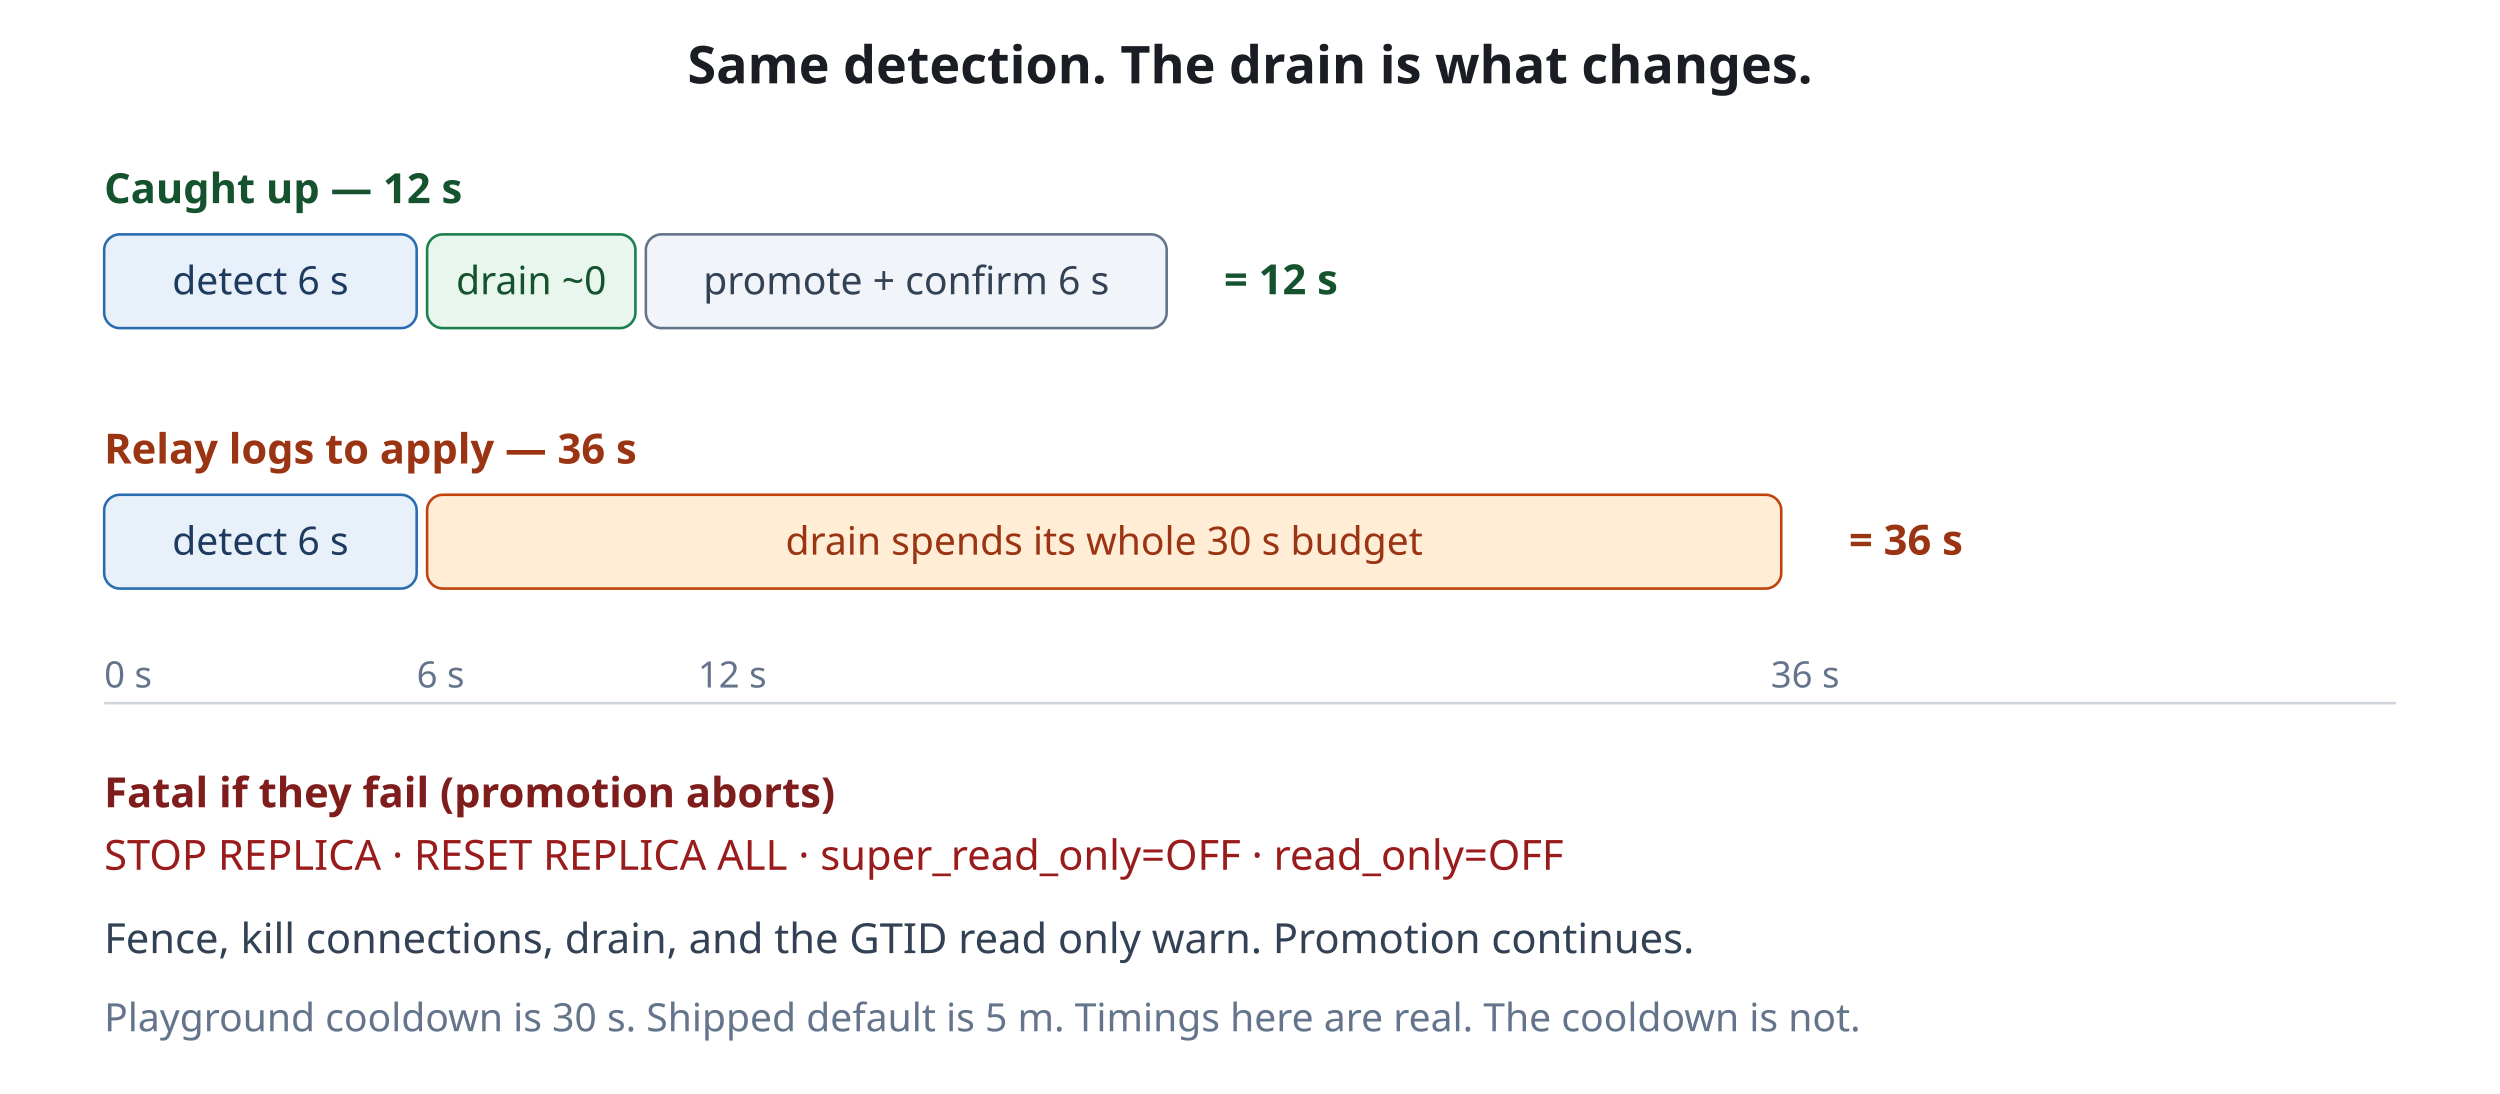
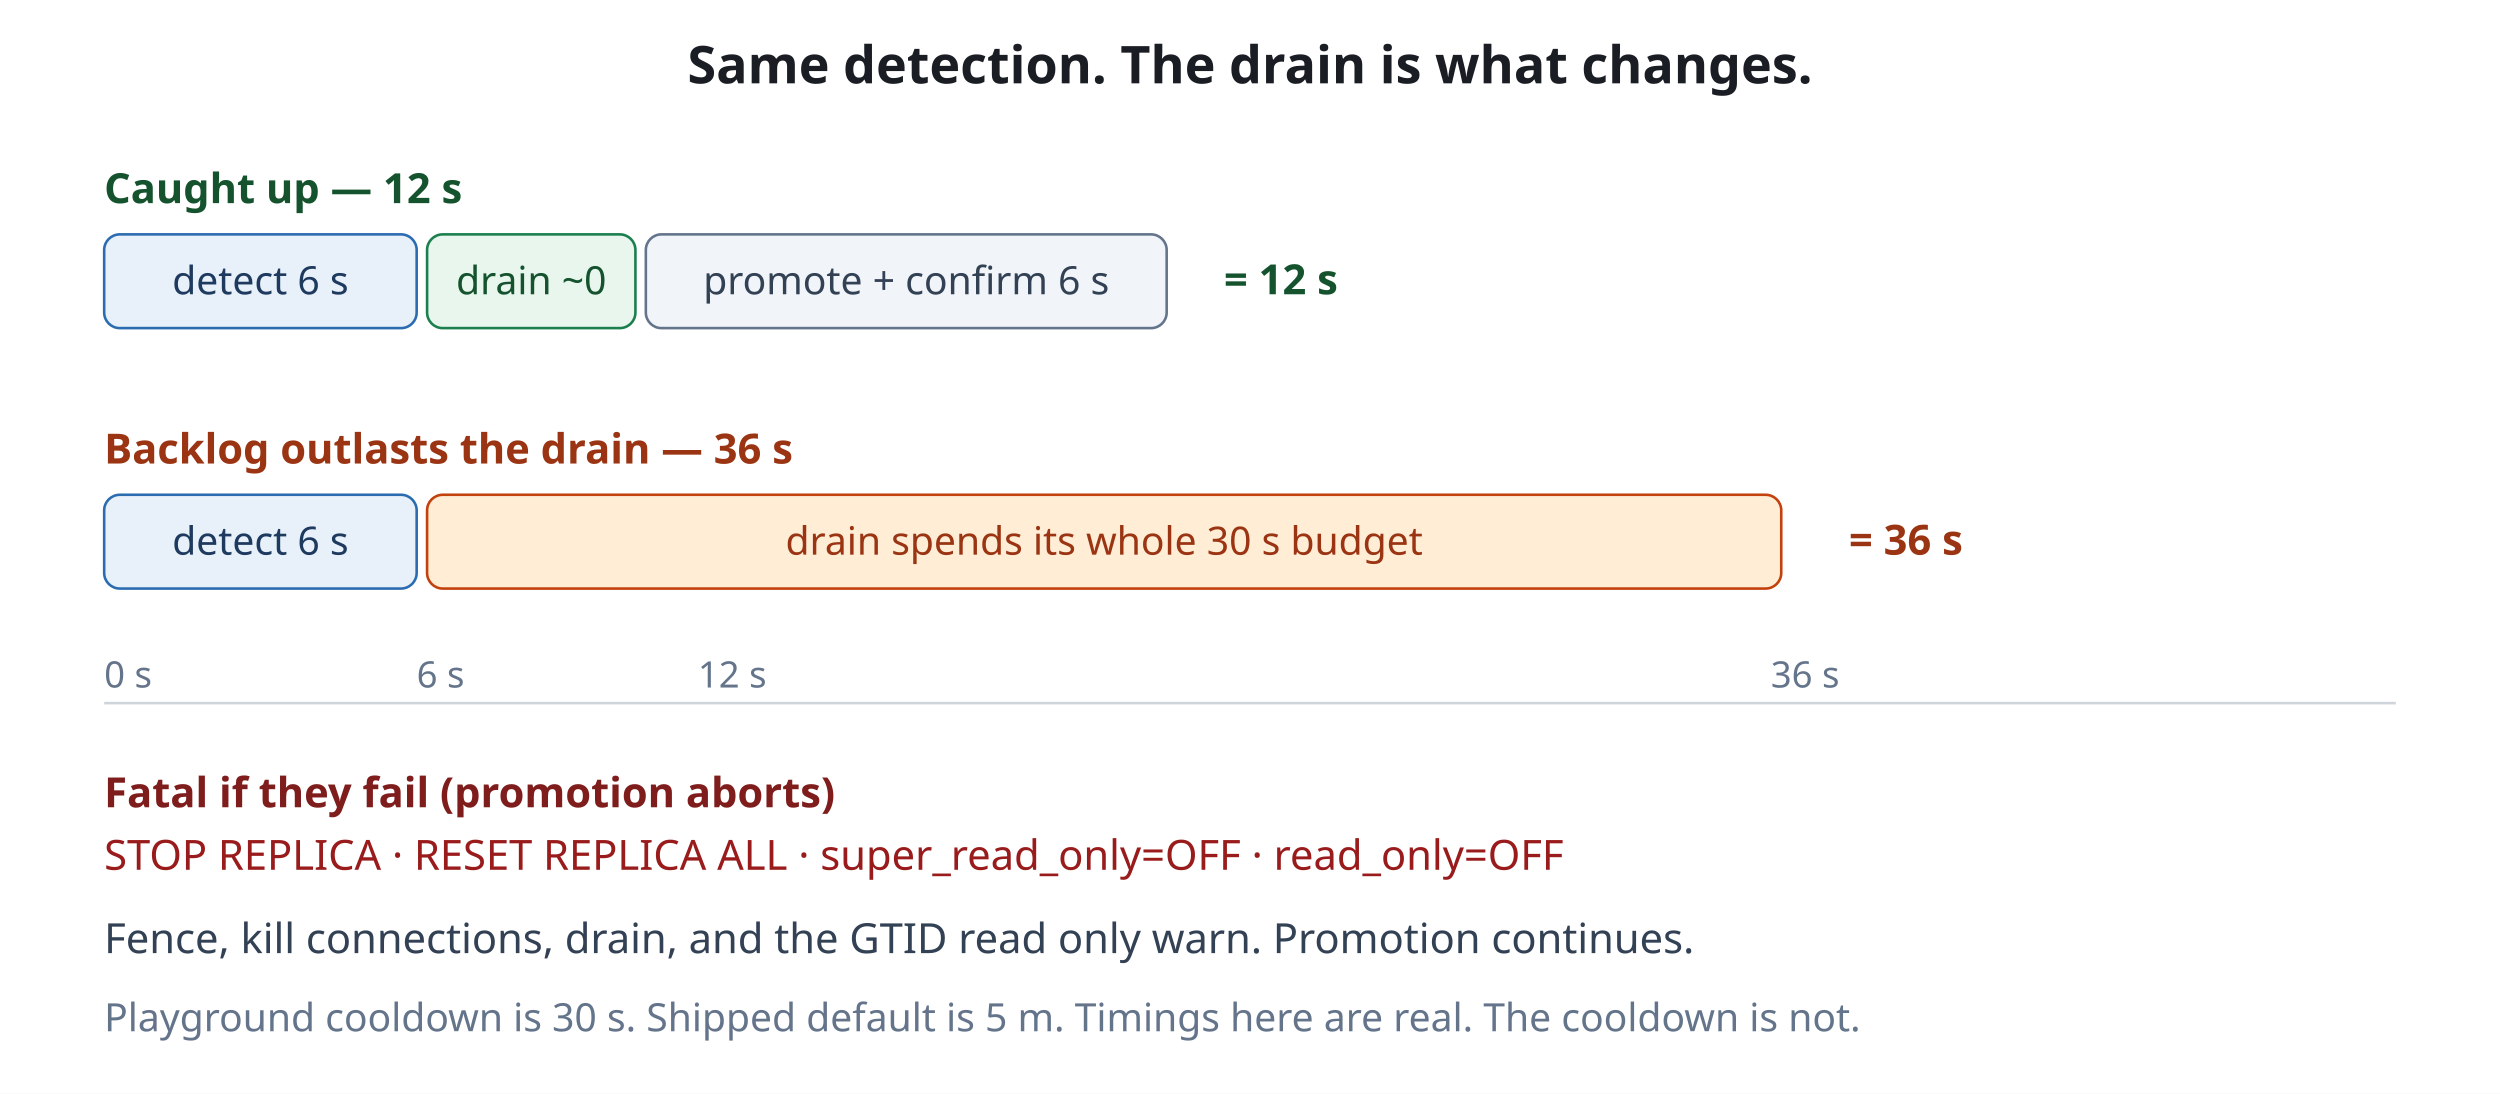
<svg xmlns="http://www.w3.org/2000/svg" viewBox="0 0 960 420" width="960" height="420" role="img">
  <rect width="960" height="420" fill="#ffffff" />
  <text x="480" y="32" text-anchor="middle" font-family="ui-sans-serif, system-ui, sans-serif" font-size="20" font-weight="600" fill="#1a1d23">Same detection. The drain is what changes.</text>
  <text x="40" y="78" font-family="ui-sans-serif, system-ui, sans-serif" font-size="16" font-weight="600" fill="#14532d">Caught up — 12 s</text>
  <rect x="40" y="90" width="120" height="36" rx="6" fill="#e8f1fa" stroke="#2b6cb0" />
  <text x="100" y="113" text-anchor="middle" font-family="ui-sans-serif, system-ui, sans-serif" font-size="15" fill="#1e3a5f">detect 6 s</text>
  <rect x="164" y="90" width="80" height="36" rx="6" fill="#e8f6ee" stroke="#1b7f4e" />
  <text x="204" y="113" text-anchor="middle" font-family="ui-sans-serif, system-ui, sans-serif" font-size="15" fill="#14532d">drain ~0</text>
  <rect x="248" y="90" width="200" height="36" rx="6" fill="#f1f5f9" stroke="#64748b" />
  <text x="348" y="113" text-anchor="middle" font-family="ui-sans-serif, system-ui, sans-serif" font-size="15" fill="#334155">promote + confirm 6 s</text>
  <text x="470" y="113" font-family="ui-sans-serif, system-ui, sans-serif" font-size="16" font-weight="700" fill="#14532d">= 12 s</text>
-   <text x="40" y="178" font-family="ui-sans-serif, system-ui, sans-serif" font-size="16" font-weight="600" fill="#9a3412">Relay logs to apply — 36 s</text>
+   <text x="40" y="178" font-family="ui-sans-serif, system-ui, sans-serif" font-size="16" font-weight="600" fill="#9a3412">Backlog outlasts the drain — 36 s</text>
  <rect x="40" y="190" width="120" height="36" rx="6" fill="#e8f1fa" stroke="#2b6cb0" />
  <text x="100" y="213" text-anchor="middle" font-family="ui-sans-serif, system-ui, sans-serif" font-size="15" fill="#1e3a5f">detect 6 s</text>
  <rect x="164" y="190" width="520" height="36" rx="6" fill="#ffedd5" stroke="#c2410c" />
  <text x="424" y="213" text-anchor="middle" font-family="ui-sans-serif, system-ui, sans-serif" font-size="15" fill="#9a3412">drain spends its whole 30 s budget</text>
  <text x="710" y="213" font-family="ui-sans-serif, system-ui, sans-serif" font-size="16" font-weight="700" fill="#9a3412">= 36 s</text>
  <line x1="40" y1="270" x2="920" y2="270" stroke="#d0d5dc" stroke-width="1" />
  <text x="40" y="264" font-family="ui-sans-serif, system-ui, sans-serif" font-size="14" fill="#64748b">0 s</text>
  <text x="160" y="264" font-family="ui-sans-serif, system-ui, sans-serif" font-size="14" fill="#64748b">6 s</text>
  <text x="268" y="264" font-family="ui-sans-serif, system-ui, sans-serif" font-size="14" fill="#64748b">12 s</text>
  <text x="680" y="264" font-family="ui-sans-serif, system-ui, sans-serif" font-size="14" fill="#64748b">36 s</text>
  <text x="40" y="310" font-family="ui-sans-serif, system-ui, sans-serif" font-size="16" font-weight="600" fill="#7f1d1d">Fatal if they fail (promotion aborts)</text>
  <text x="40" y="334" font-family="ui-sans-serif, system-ui, sans-serif" font-size="16" fill="#991b1b">STOP REPLICA  ·  RESET REPLICA ALL  ·  super_read_only=OFF  ·  read_only=OFF</text>
  <text x="40" y="366" font-family="ui-sans-serif, system-ui, sans-serif" font-size="16" fill="#334155">Fence, kill connections, drain, and the GTID read only warn. Promotion continues.</text>
  <text x="40" y="396" font-family="ui-sans-serif, system-ui, sans-serif" font-size="15" fill="#64748b">Playground cooldown is 30 s. Shipped default is 5 m. Timings here are real. The cooldown is not.</text>
</svg>
